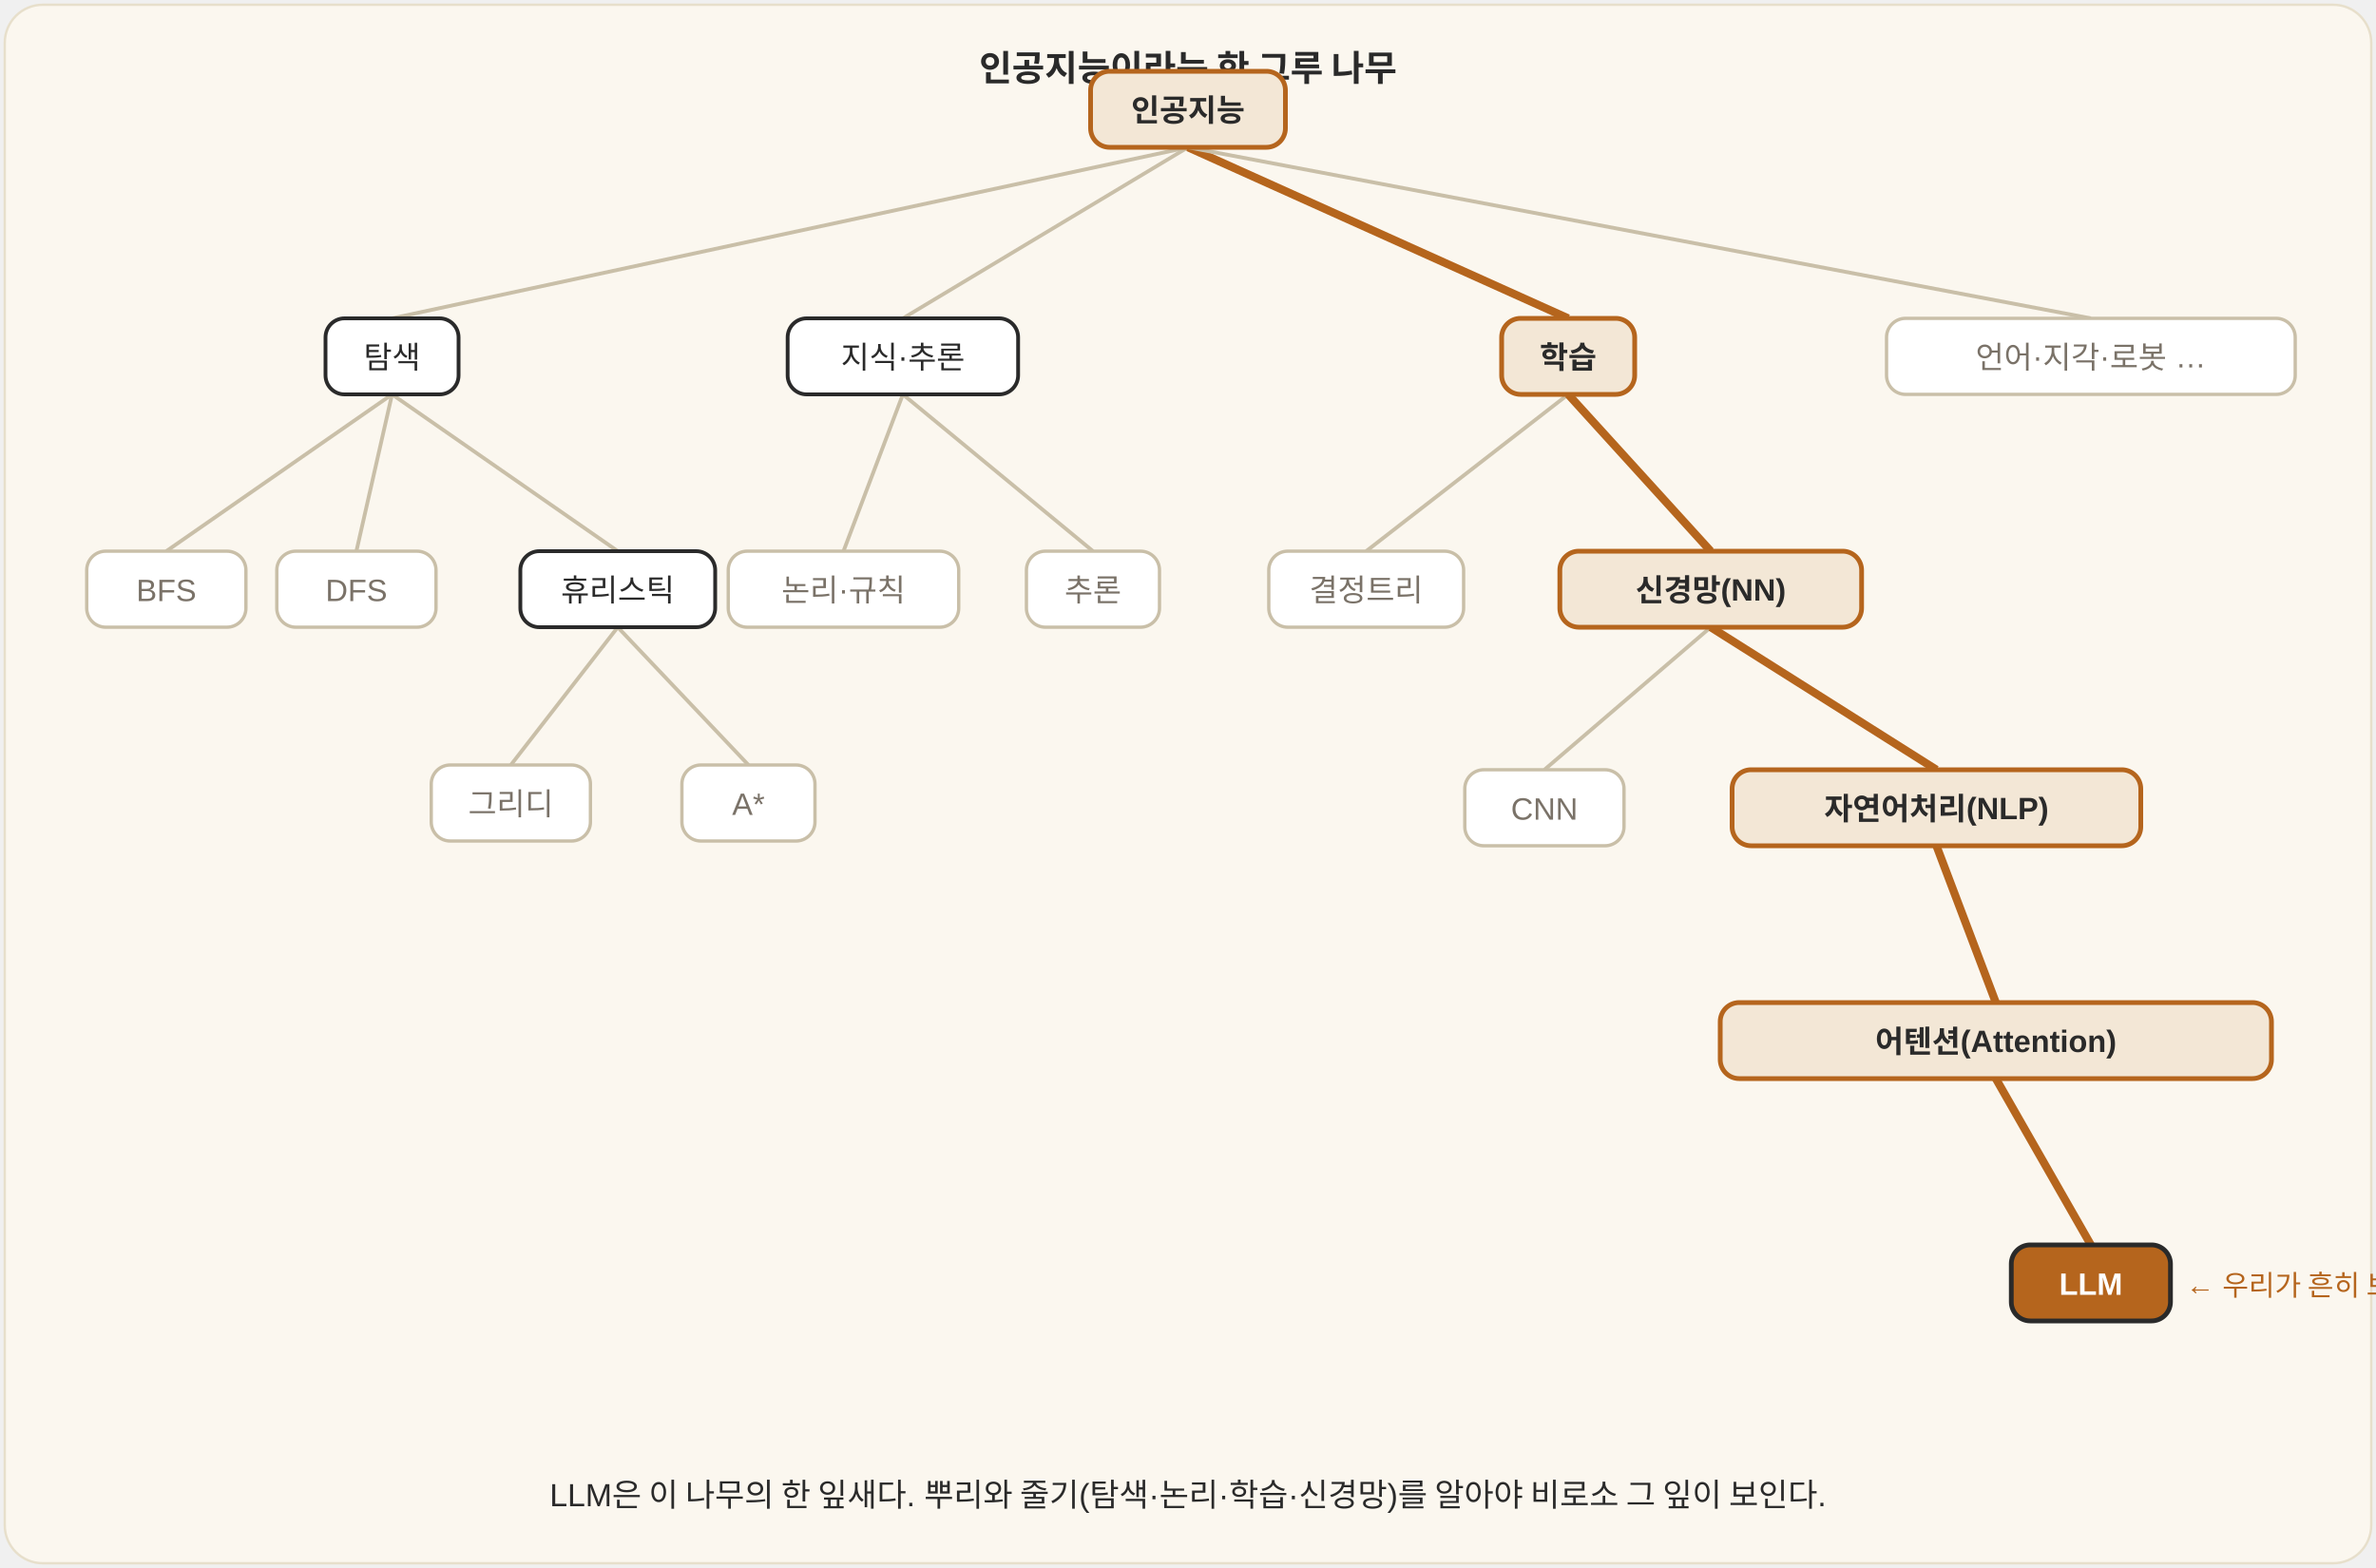
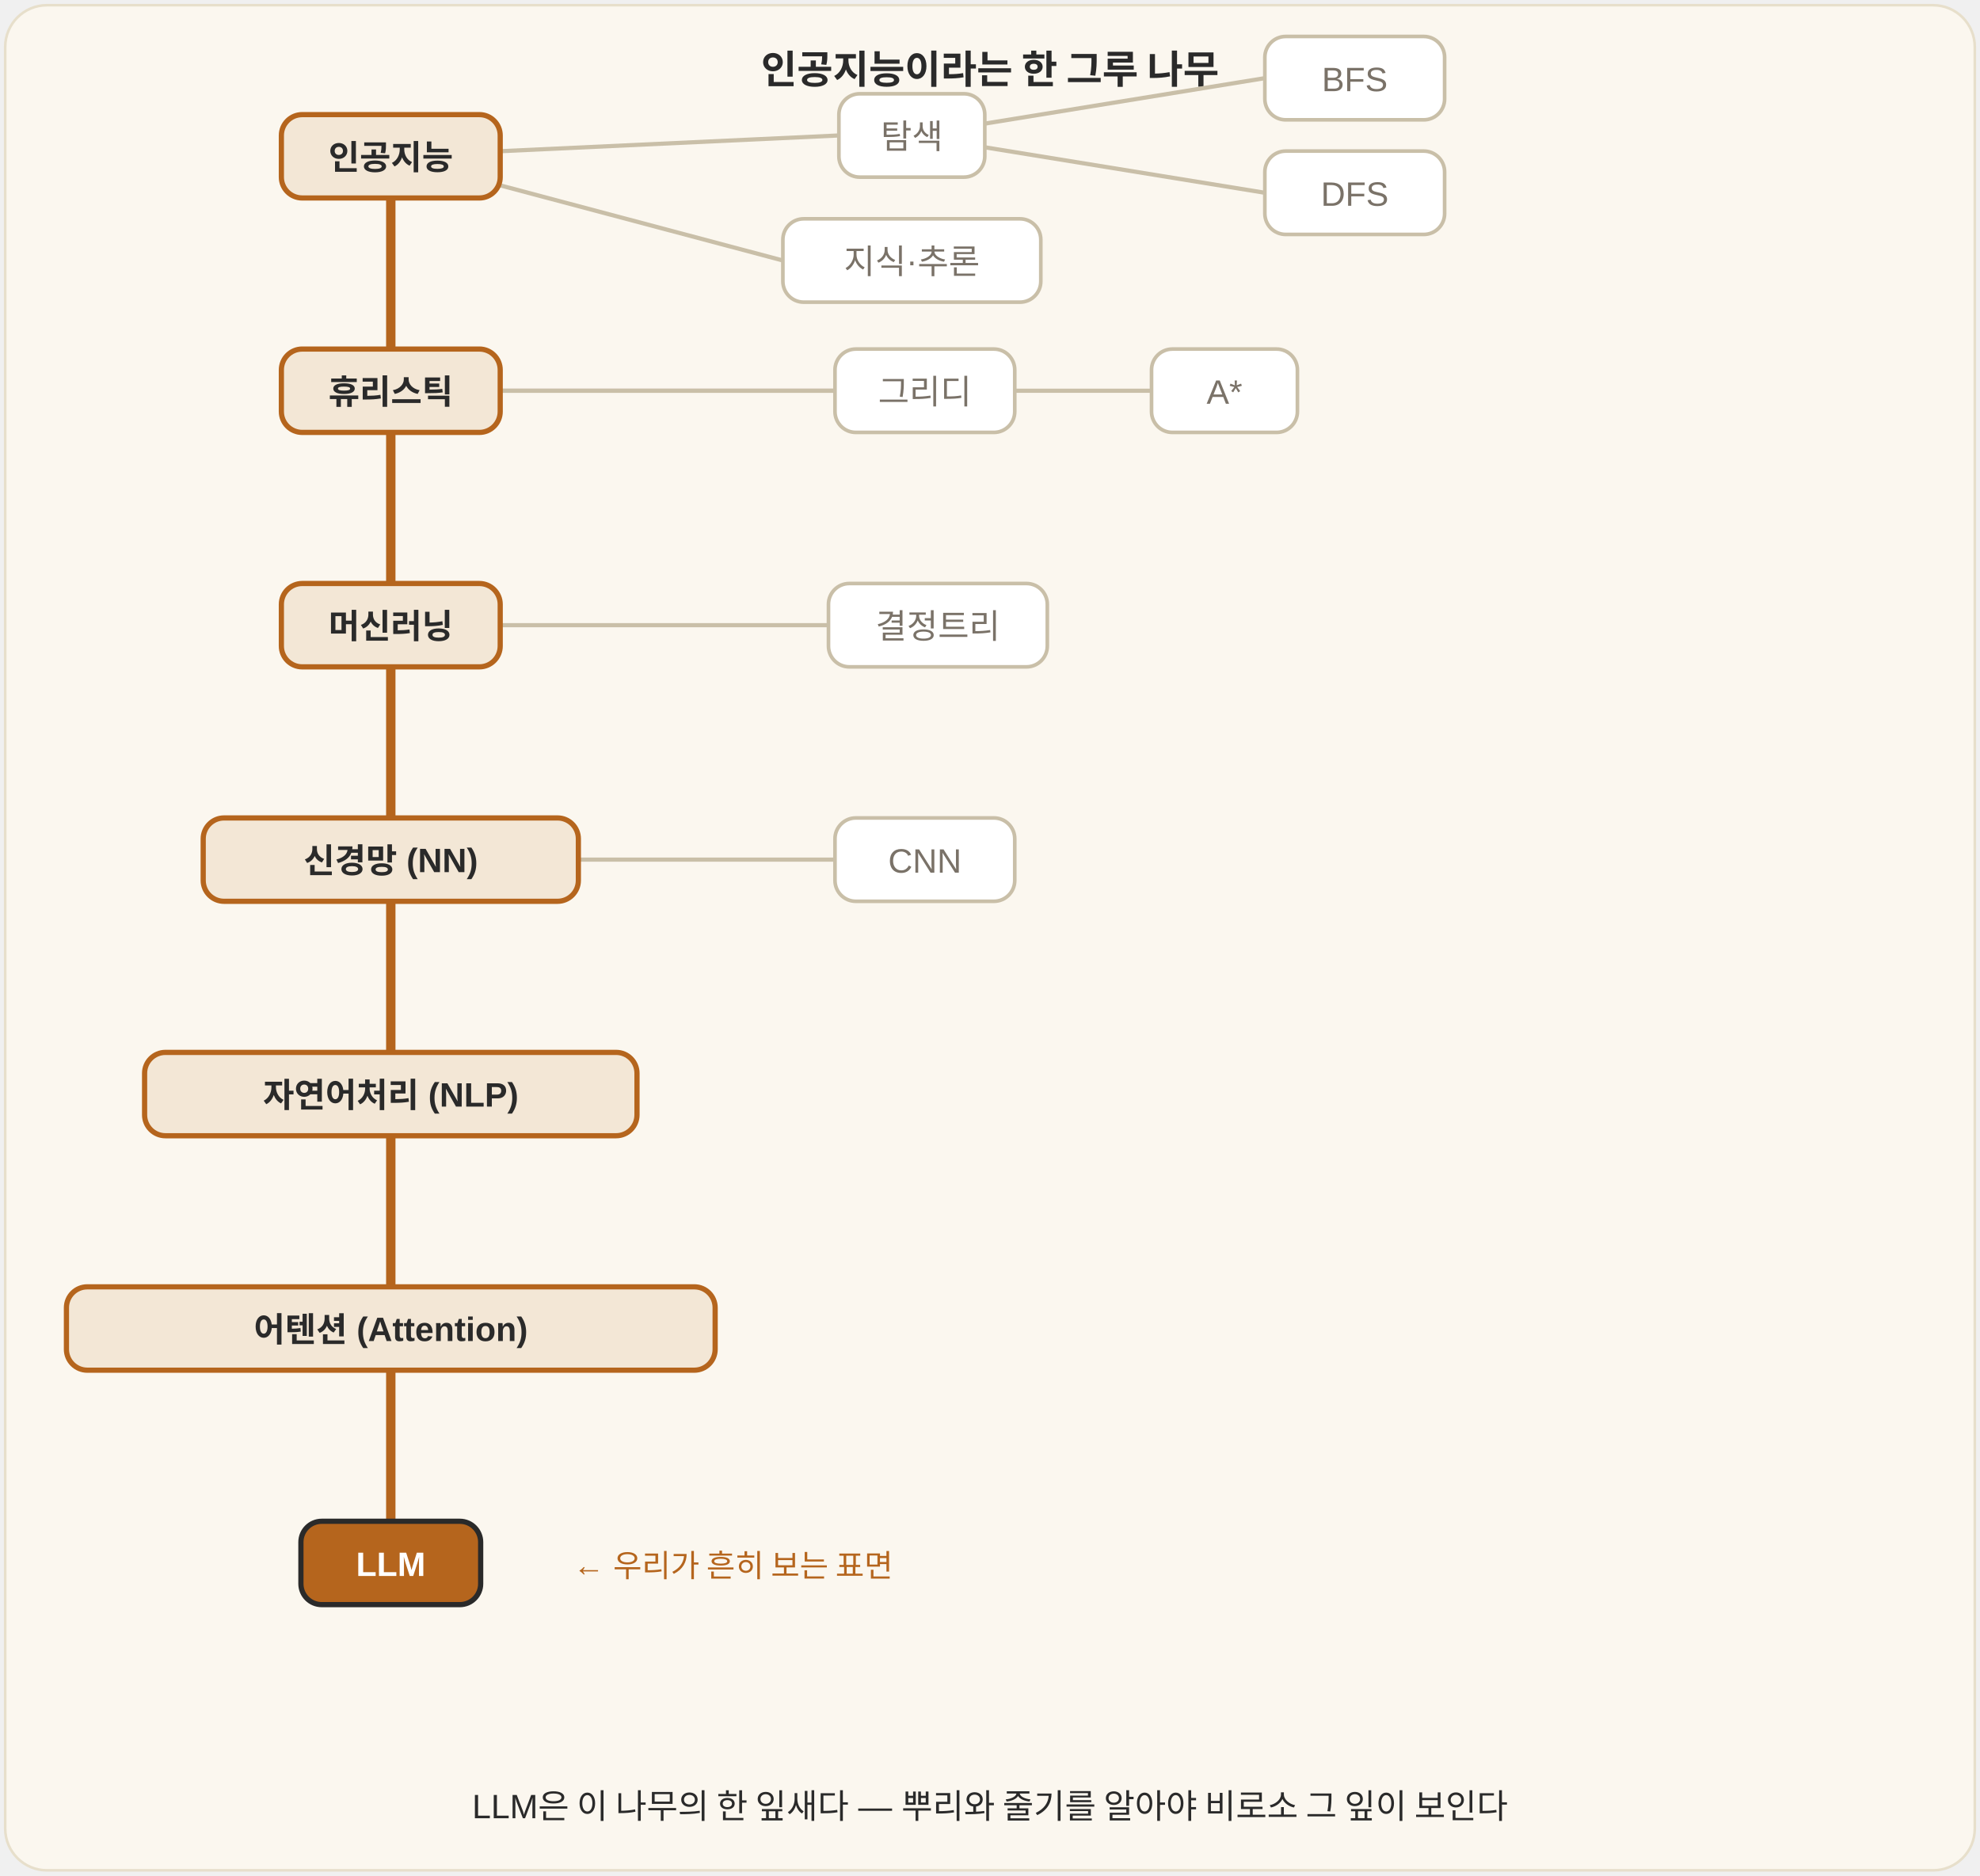
- <svg xmlns="http://www.w3.org/2000/svg" viewBox="0 0 1000 660" font-family="'Helvetica Neue', Arial, 'AppleSDGothicNeo', sans-serif">
-   <rect x="2" y="2" width="996" height="656" rx="16" fill="#FBF7EF" stroke="#E7DFCB" />
-   <text x="500.0" y="34" text-anchor="middle" font-size="15" fill="#2A2A2A" font-weight="bold">인공지능이라는 한 그루 나무</text>
-   <line x1="500" y1="62" x2="165" y2="134" stroke="#C9BFA8" stroke-width="1.6" />
-   <line x1="500" y1="62" x2="380" y2="134" stroke="#C9BFA8" stroke-width="1.6" />
-   <line x1="500" y1="62" x2="660" y2="134" stroke="#B5651D" stroke-width="3.4" />
-   <line x1="500" y1="62" x2="880" y2="134" stroke="#C9BFA8" stroke-width="1.6" />
-   <line x1="165" y1="166" x2="70" y2="232" stroke="#C9BFA8" stroke-width="1.6" />
-   <line x1="165" y1="166" x2="150" y2="232" stroke="#C9BFA8" stroke-width="1.6" />
-   <line x1="165" y1="166" x2="260" y2="232" stroke="#C9BFA8" stroke-width="1.6" />
-   <line x1="260" y1="264" x2="215" y2="322" stroke="#C9BFA8" stroke-width="1.6" />
-   <line x1="260" y1="264" x2="315" y2="322" stroke="#C9BFA8" stroke-width="1.6" />
-   <line x1="380" y1="166" x2="355" y2="232" stroke="#C9BFA8" stroke-width="1.6" />
-   <line x1="380" y1="166" x2="460" y2="232" stroke="#C9BFA8" stroke-width="1.6" />
-   <line x1="660" y1="166" x2="575" y2="232" stroke="#C9BFA8" stroke-width="1.6" />
-   <line x1="660" y1="166" x2="720" y2="232" stroke="#B5651D" stroke-width="3.4" />
-   <line x1="720" y1="264" x2="650" y2="324" stroke="#C9BFA8" stroke-width="1.6" />
-   <line x1="720" y1="264" x2="815" y2="324" stroke="#B5651D" stroke-width="3.4" />
-   <line x1="815" y1="356" x2="840" y2="422" stroke="#B5651D" stroke-width="3.4" />
-   <line x1="840" y1="454" x2="880" y2="524" stroke="#B5651D" stroke-width="3.4" />
-   <rect x="459.0" y="30.0" width="82" height="32" rx="8" fill="#F3E7D6" stroke="#B5651D" stroke-width="2" />
-   <text x="500" y="51" text-anchor="middle" font-size="13" fill="#2A2A2A" font-weight="bold">인공지능</text>
-   <rect x="137.0" y="134.0" width="56" height="32" rx="8" fill="#FFFFFF" stroke="#2A2A2A" stroke-width="1.6" />
-   <text x="165" y="155" text-anchor="middle" font-size="13" fill="#2A2A2A">탐색</text>
-   <rect x="331.5" y="134.0" width="97" height="32" rx="8" fill="#FFFFFF" stroke="#2A2A2A" stroke-width="1.6" />
-   <text x="380" y="155" text-anchor="middle" font-size="13" fill="#2A2A2A">지식·추론</text>
-   <rect x="632.0" y="134.0" width="56" height="32" rx="8" fill="#F3E7D6" stroke="#B5651D" stroke-width="2" />
-   <text x="660" y="155" text-anchor="middle" font-size="13" fill="#2A2A2A" font-weight="bold">학습</text>
-   <rect x="794.0" y="134.0" width="172" height="32" rx="8" fill="#FFFFFF" stroke="#C9BFA8" stroke-width="1.4" />
-   <text x="880" y="155" text-anchor="middle" font-size="13" fill="#7A7268">언어·지각·로봇 …</text>
-   <rect x="36.5" y="232.0" width="67" height="32" rx="8" fill="#FFFFFF" stroke="#C9BFA8" stroke-width="1.4" />
-   <text x="70" y="253" text-anchor="middle" font-size="13" fill="#7A7268">BFS</text>
-   <rect x="116.5" y="232.0" width="67" height="32" rx="8" fill="#FFFFFF" stroke="#C9BFA8" stroke-width="1.4" />
-   <text x="150" y="253" text-anchor="middle" font-size="13" fill="#7A7268">DFS</text>
-   <rect x="219.0" y="232.0" width="82" height="32" rx="8" fill="#FFFFFF" stroke="#2A2A2A" stroke-width="1.6" />
-   <text x="260" y="253" text-anchor="middle" font-size="13" fill="#2A2A2A">휴리스틱</text>
-   <rect x="181.5" y="322.0" width="67" height="32" rx="8" fill="#FFFFFF" stroke="#C9BFA8" stroke-width="1.4" />
-   <text x="215" y="343" text-anchor="middle" font-size="13" fill="#7A7268">그리디</text>
-   <rect x="287.0" y="322.0" width="56" height="32" rx="8" fill="#FFFFFF" stroke="#C9BFA8" stroke-width="1.4" />
-   <text x="315" y="343" text-anchor="middle" font-size="13" fill="#7A7268">A*</text>
-   <rect x="306.5" y="232.0" width="97" height="32" rx="8" fill="#FFFFFF" stroke="#C9BFA8" stroke-width="1.4" />
-   <text x="355" y="253" text-anchor="middle" font-size="13" fill="#7A7268">논리·규칙</text>
-   <rect x="432.0" y="232.0" width="56" height="32" rx="8" fill="#FFFFFF" stroke="#C9BFA8" stroke-width="1.4" />
-   <text x="460" y="253" text-anchor="middle" font-size="13" fill="#7A7268">추론</text>
-   <rect x="534.0" y="232.0" width="82" height="32" rx="8" fill="#FFFFFF" stroke="#C9BFA8" stroke-width="1.4" />
-   <text x="575" y="253" text-anchor="middle" font-size="13" fill="#7A7268">결정트리</text>
-   <rect x="656.5" y="232.0" width="127" height="32" rx="8" fill="#F3E7D6" stroke="#B5651D" stroke-width="2" />
-   <text x="720" y="253" text-anchor="middle" font-size="13" fill="#2A2A2A" font-weight="bold">신경망(NN)</text>
-   <rect x="616.5" y="324.0" width="67" height="32" rx="8" fill="#FFFFFF" stroke="#C9BFA8" stroke-width="1.4" />
-   <text x="650" y="345" text-anchor="middle" font-size="13" fill="#7A7268">CNN</text>
-   <rect x="729.0" y="324.0" width="172" height="32" rx="8" fill="#F3E7D6" stroke="#B5651D" stroke-width="2" />
-   <text x="815" y="345" text-anchor="middle" font-size="13" fill="#2A2A2A" font-weight="bold">자연어처리(NLP)</text>
-   <rect x="724.0" y="422.0" width="232" height="32" rx="8" fill="#F3E7D6" stroke="#B5651D" stroke-width="2" />
-   <text x="840" y="443" text-anchor="middle" font-size="13" fill="#2A2A2A" font-weight="bold">어텐션(Attention)</text>
-   <rect x="846.5" y="524.0" width="67" height="32" rx="8" fill="#B5651D" stroke="#2A2A2A" stroke-width="2" />
-   <text x="880" y="545" text-anchor="middle" font-size="13" fill="#fff" font-weight="bold">LLM</text>
-   <text x="920" y="545" font-size="12" fill="#B5651D">← 우리가 흔히 보는 표면</text>
-   <text x="500.0" y="634" text-anchor="middle" font-size="13.5" fill="#2A2A2A">LLM은 이 나무의 한 잎새다. 뿌리와 줄기(탐색·논리·학습·신경망)를 알아야 비로소 그 잎이 보인다.</text>
+ <svg xmlns="http://www.w3.org/2000/svg" viewBox="0 0 760 720" font-family="'Helvetica Neue', Arial, 'AppleSDGothicNeo', sans-serif">
+   <rect x="2" y="2" width="756" height="716" rx="16" fill="#FBF7EF" stroke="#E7DFCB" />
+   <text x="380.0" y="32" text-anchor="middle" font-size="15" fill="#2A2A2A" font-weight="bold">인공지능이라는 한 그루 나무</text>
+   <line x1="150" y1="76" x2="150" y2="134" stroke="#B5651D" stroke-width="3.6" />
+   <line x1="150" y1="166" x2="150" y2="224" stroke="#B5651D" stroke-width="3.6" />
+   <line x1="150" y1="256" x2="150" y2="314" stroke="#B5651D" stroke-width="3.6" />
+   <line x1="150" y1="346" x2="150" y2="404" stroke="#B5651D" stroke-width="3.6" />
+   <line x1="150" y1="436" x2="150" y2="494" stroke="#B5651D" stroke-width="3.6" />
+   <line x1="150" y1="526" x2="150" y2="584" stroke="#B5651D" stroke-width="3.6" />
+   <line x1="150" y1="60" x2="322.0" y2="52" stroke="#C9BFA8" stroke-width="1.6" />
+   <line x1="350" y1="52" x2="485.5" y2="30" stroke="#C9BFA8" stroke-width="1.6" />
+   <line x1="350" y1="52" x2="485.5" y2="74" stroke="#C9BFA8" stroke-width="1.6" />
+   <line x1="150" y1="60" x2="300.5" y2="100" stroke="#C9BFA8" stroke-width="1.6" />
+   <line x1="150" y1="150" x2="320.5" y2="150" stroke="#C9BFA8" stroke-width="1.6" />
+   <line x1="150" y1="150" x2="442.0" y2="150" stroke="#C9BFA8" stroke-width="1.6" />
+   <line x1="150" y1="240" x2="318.0" y2="240" stroke="#C9BFA8" stroke-width="1.6" />
+   <line x1="150" y1="330" x2="320.5" y2="330" stroke="#C9BFA8" stroke-width="1.6" />
+   <rect x="322.0" y="36.0" width="56" height="32" rx="8" fill="#FFFFFF" stroke="#C9BFA8" stroke-width="1.4" />
+   <text x="350" y="57" text-anchor="middle" font-size="13" fill="#7A7268">탐색</text>
+   <rect x="485.5" y="14.0" width="69" height="32" rx="8" fill="#FFFFFF" stroke="#C9BFA8" stroke-width="1.4" />
+   <text x="520" y="35" text-anchor="middle" font-size="13" fill="#7A7268">BFS</text>
+   <rect x="485.5" y="58.0" width="69" height="32" rx="8" fill="#FFFFFF" stroke="#C9BFA8" stroke-width="1.4" />
+   <text x="520" y="79" text-anchor="middle" font-size="13" fill="#7A7268">DFS</text>
+   <rect x="300.5" y="84.0" width="99" height="32" rx="8" fill="#FFFFFF" stroke="#C9BFA8" stroke-width="1.4" />
+   <text x="350" y="105" text-anchor="middle" font-size="13" fill="#7A7268">지식·추론</text>
+   <rect x="320.5" y="134.0" width="69" height="32" rx="8" fill="#FFFFFF" stroke="#C9BFA8" stroke-width="1.4" />
+   <text x="355" y="155" text-anchor="middle" font-size="13" fill="#7A7268">그리디</text>
+   <rect x="442.0" y="134.0" width="56" height="32" rx="8" fill="#FFFFFF" stroke="#C9BFA8" stroke-width="1.4" />
+   <text x="470" y="155" text-anchor="middle" font-size="13" fill="#7A7268">A*</text>
+   <rect x="318.0" y="224.0" width="84" height="32" rx="8" fill="#FFFFFF" stroke="#C9BFA8" stroke-width="1.4" />
+   <text x="360" y="245" text-anchor="middle" font-size="13" fill="#7A7268">결정트리</text>
+   <rect x="320.5" y="314.0" width="69" height="32" rx="8" fill="#FFFFFF" stroke="#C9BFA8" stroke-width="1.4" />
+   <text x="355" y="335" text-anchor="middle" font-size="13" fill="#7A7268">CNN</text>
+   <rect x="108.0" y="44.0" width="84" height="32" rx="8" fill="#F3E7D6" stroke="#B5651D" stroke-width="2" />
+   <text x="150" y="65" text-anchor="middle" font-size="13" fill="#2A2A2A" font-weight="bold">인공지능</text>
+   <rect x="108.0" y="134.0" width="84" height="32" rx="8" fill="#F3E7D6" stroke="#B5651D" stroke-width="2" />
+   <text x="150" y="155" text-anchor="middle" font-size="13" fill="#2A2A2A" font-weight="bold">휴리스틱</text>
+   <rect x="108.0" y="224.0" width="84" height="32" rx="8" fill="#F3E7D6" stroke="#B5651D" stroke-width="2" />
+   <text x="150" y="245" text-anchor="middle" font-size="13" fill="#2A2A2A" font-weight="bold">머신러닝</text>
+   <rect x="78.0" y="314.0" width="144" height="32" rx="8" fill="#F3E7D6" stroke="#B5651D" stroke-width="2" />
+   <text x="150" y="335" text-anchor="middle" font-size="13" fill="#2A2A2A" font-weight="bold">신경망 (NN)</text>
+   <rect x="55.5" y="404.0" width="189" height="32" rx="8" fill="#F3E7D6" stroke="#B5651D" stroke-width="2" />
+   <text x="150" y="425" text-anchor="middle" font-size="13" fill="#2A2A2A" font-weight="bold">자연어처리 (NLP)</text>
+   <rect x="25.5" y="494.0" width="249" height="32" rx="8" fill="#F3E7D6" stroke="#B5651D" stroke-width="2" />
+   <text x="150" y="515" text-anchor="middle" font-size="13" fill="#2A2A2A" font-weight="bold">어텐션 (Attention)</text>
+   <rect x="115.5" y="584.0" width="69" height="32" rx="8" fill="#B5651D" stroke="#2A2A2A" stroke-width="2" />
+   <text x="150" y="605" text-anchor="middle" font-size="13" fill="#fff" font-weight="bold">LLM</text>
+   <text x="220" y="605" font-size="12" fill="#B5651D">← 우리가 흔히 보는 표면</text>
+   <text x="380.0" y="698" text-anchor="middle" font-size="13" fill="#2A2A2A">LLM은 이 나무의 한 잎새다 — 뿌리와 줄기를 알아야 비로소 그 잎이 보인다</text>
</svg>
